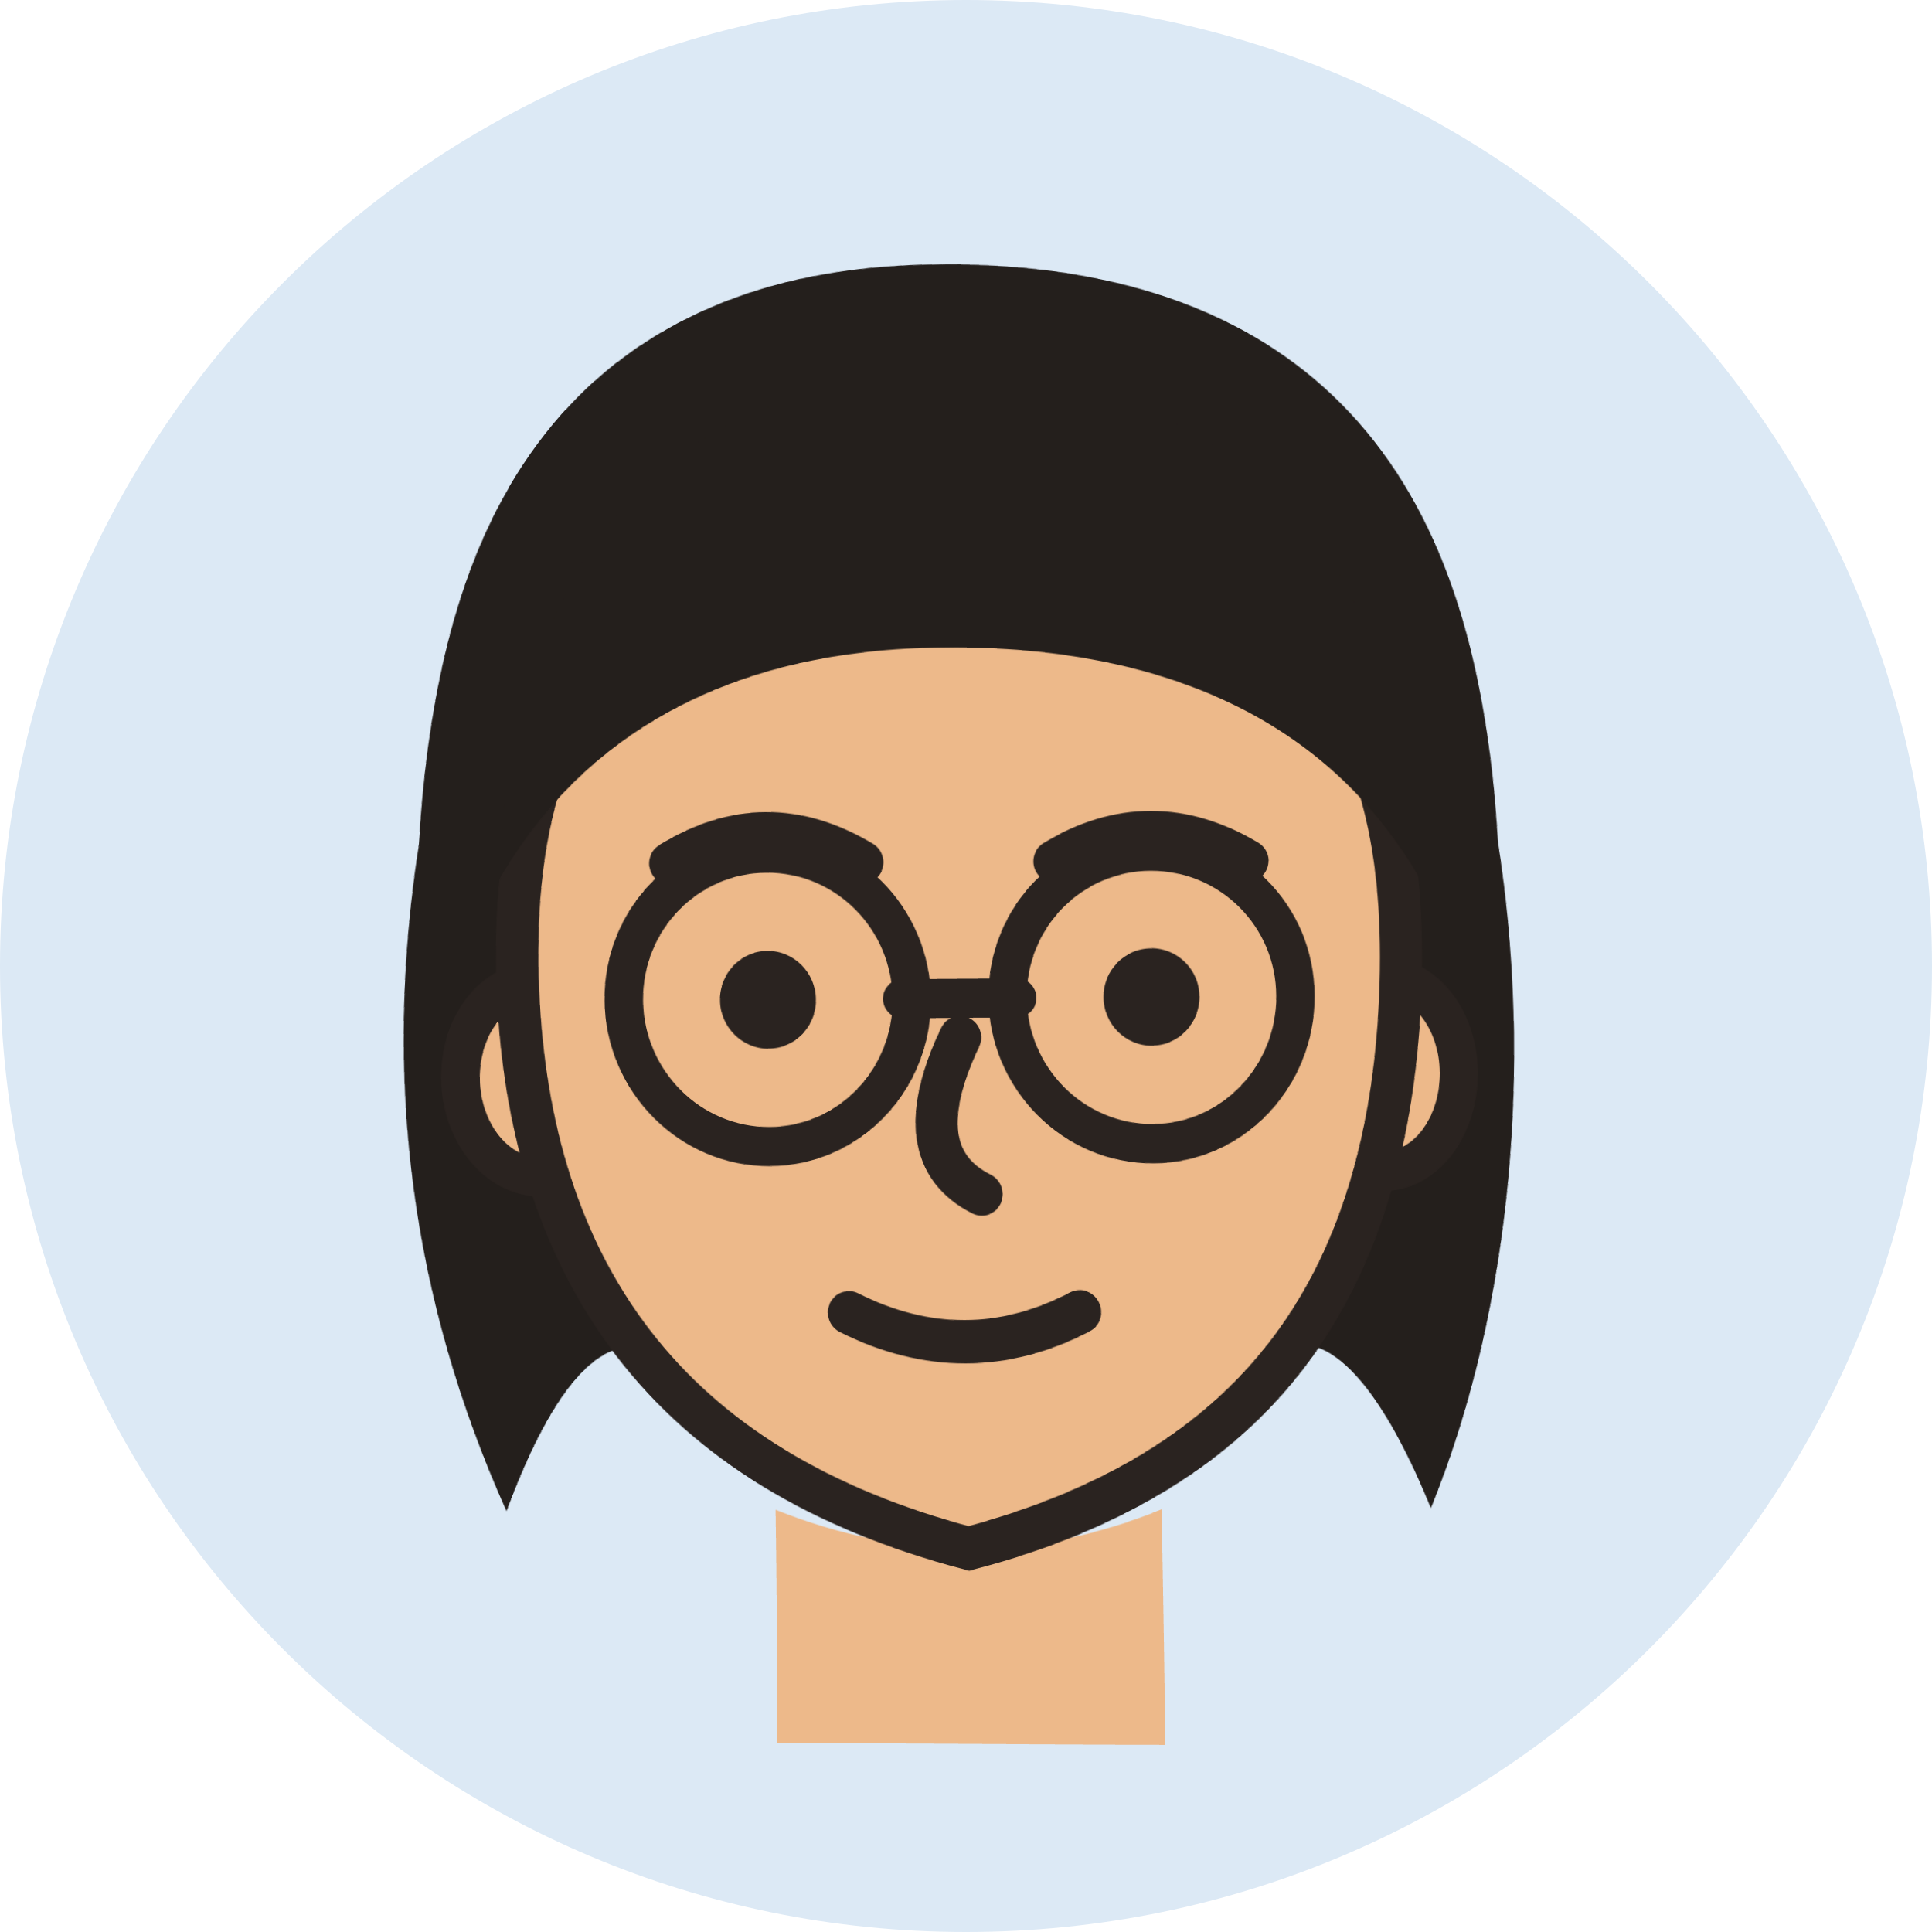
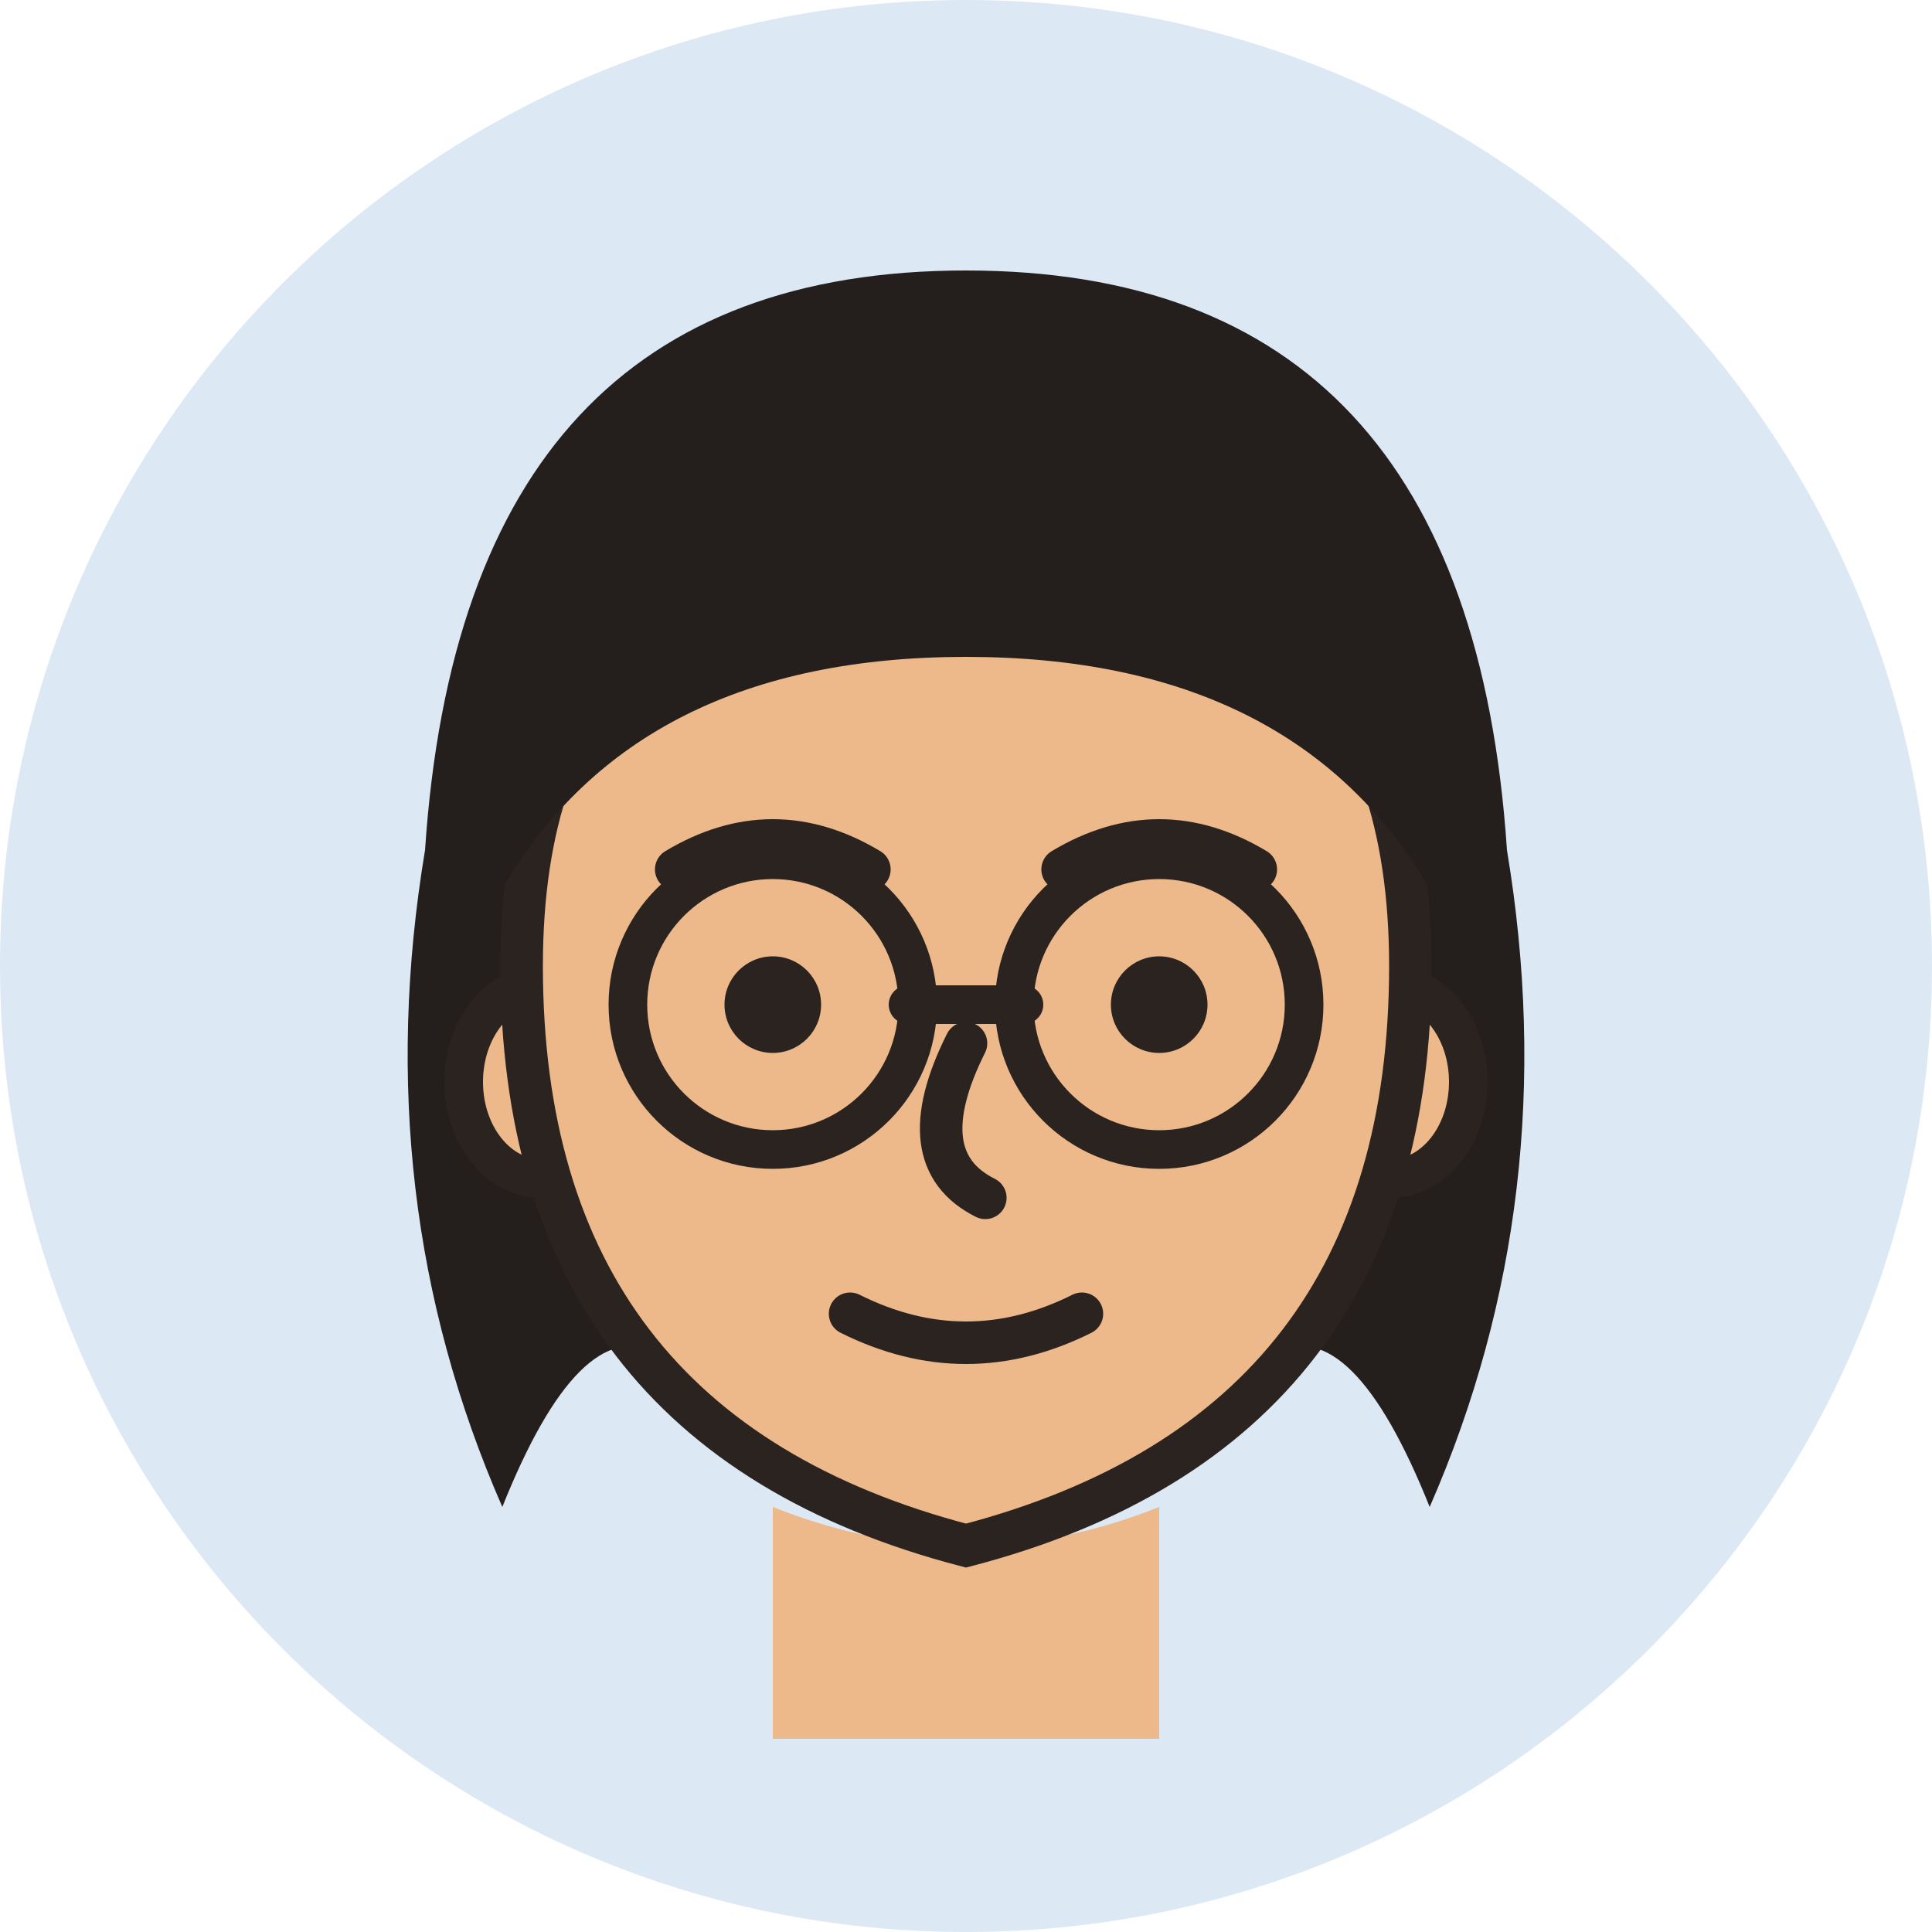
<svg xmlns="http://www.w3.org/2000/svg" viewBox="0 0 100 100">
-   <defs>
-     <filter id="r">
-       <feTurbulence type="fractalNoise" baseFrequency="0.013" numOctaves="2" seed="30" result="n" />
-       <feDisplacementMap in="SourceGraphic" in2="n" scale="2" />
-     </filter>
-   </defs>
  <rect width="100" height="100" rx="50" fill="#DCE9F5" />
-   <g filter="url(#r)">
+   <g>
    <path d="M22 44 q2 -30 28 -30 q26 0 28 30 q3 18 -4 34 q-4 -10 -8 -8 q3 -14 0 -24 q-16 6 -32 0 q-3 10 0 24 q-4 -2 -8 8 q-7 -16 -4 -34 z" fill="#241f1c" />
    <path d="M40 78 q10 4 20 0 l0 12 -20 0 z" fill="#EDB98A" />
    <ellipse cx="28" cy="56" rx="4" ry="5" fill="#EDB98A" stroke="#2a2320" stroke-width="2" />
    <ellipse cx="72" cy="56" rx="4" ry="5" fill="#EDB98A" stroke="#2a2320" stroke-width="2" />
    <path d="M27 50 q0 -22 23 -22 q23 0 23 22 q0 24 -23 30 q-23 -6 -23 -30 z" fill="#EDB98A" stroke="#2a2320" stroke-width="2.2" />
    <path d="M26 46 q2 -26 24 -26 q22 0 24 26 q-7 -12 -24 -12 q-17 0 -24 12 z" fill="#241f1c" />
    <circle cx="40" cy="52" r="2.5" fill="#2a2320" />
    <circle cx="60" cy="52" r="2.5" fill="#2a2320" />
    <path d="M35 45 q5 -3 10 0" fill="none" stroke="#2a2320" stroke-width="2.2" stroke-linecap="round" stroke-linejoin="round" />
    <path d="M55 45 q5 -3 10 0" fill="none" stroke="#2a2320" stroke-width="2.2" stroke-linecap="round" stroke-linejoin="round" />
    <circle cx="40" cy="52" r="7.5" fill="none" stroke="#2a2320" stroke-width="2" stroke-linecap="round" stroke-linejoin="round" />
    <circle cx="60" cy="52" r="7.5" fill="none" stroke="#2a2320" stroke-width="2" stroke-linecap="round" stroke-linejoin="round" />
    <path d="M47 52 h6" fill="none" stroke="#2a2320" stroke-width="2" stroke-linecap="round" stroke-linejoin="round" />
    <path d="M50 54 q -3 6 1 8" fill="none" stroke="#2a2320" stroke-width="2.2" stroke-linecap="round" stroke-linejoin="round" />
    <path d="M44 68 q6 3 12 0" fill="none" stroke="#2a2320" stroke-width="2.2" stroke-linecap="round" stroke-linejoin="round" />
  </g>
</svg>
